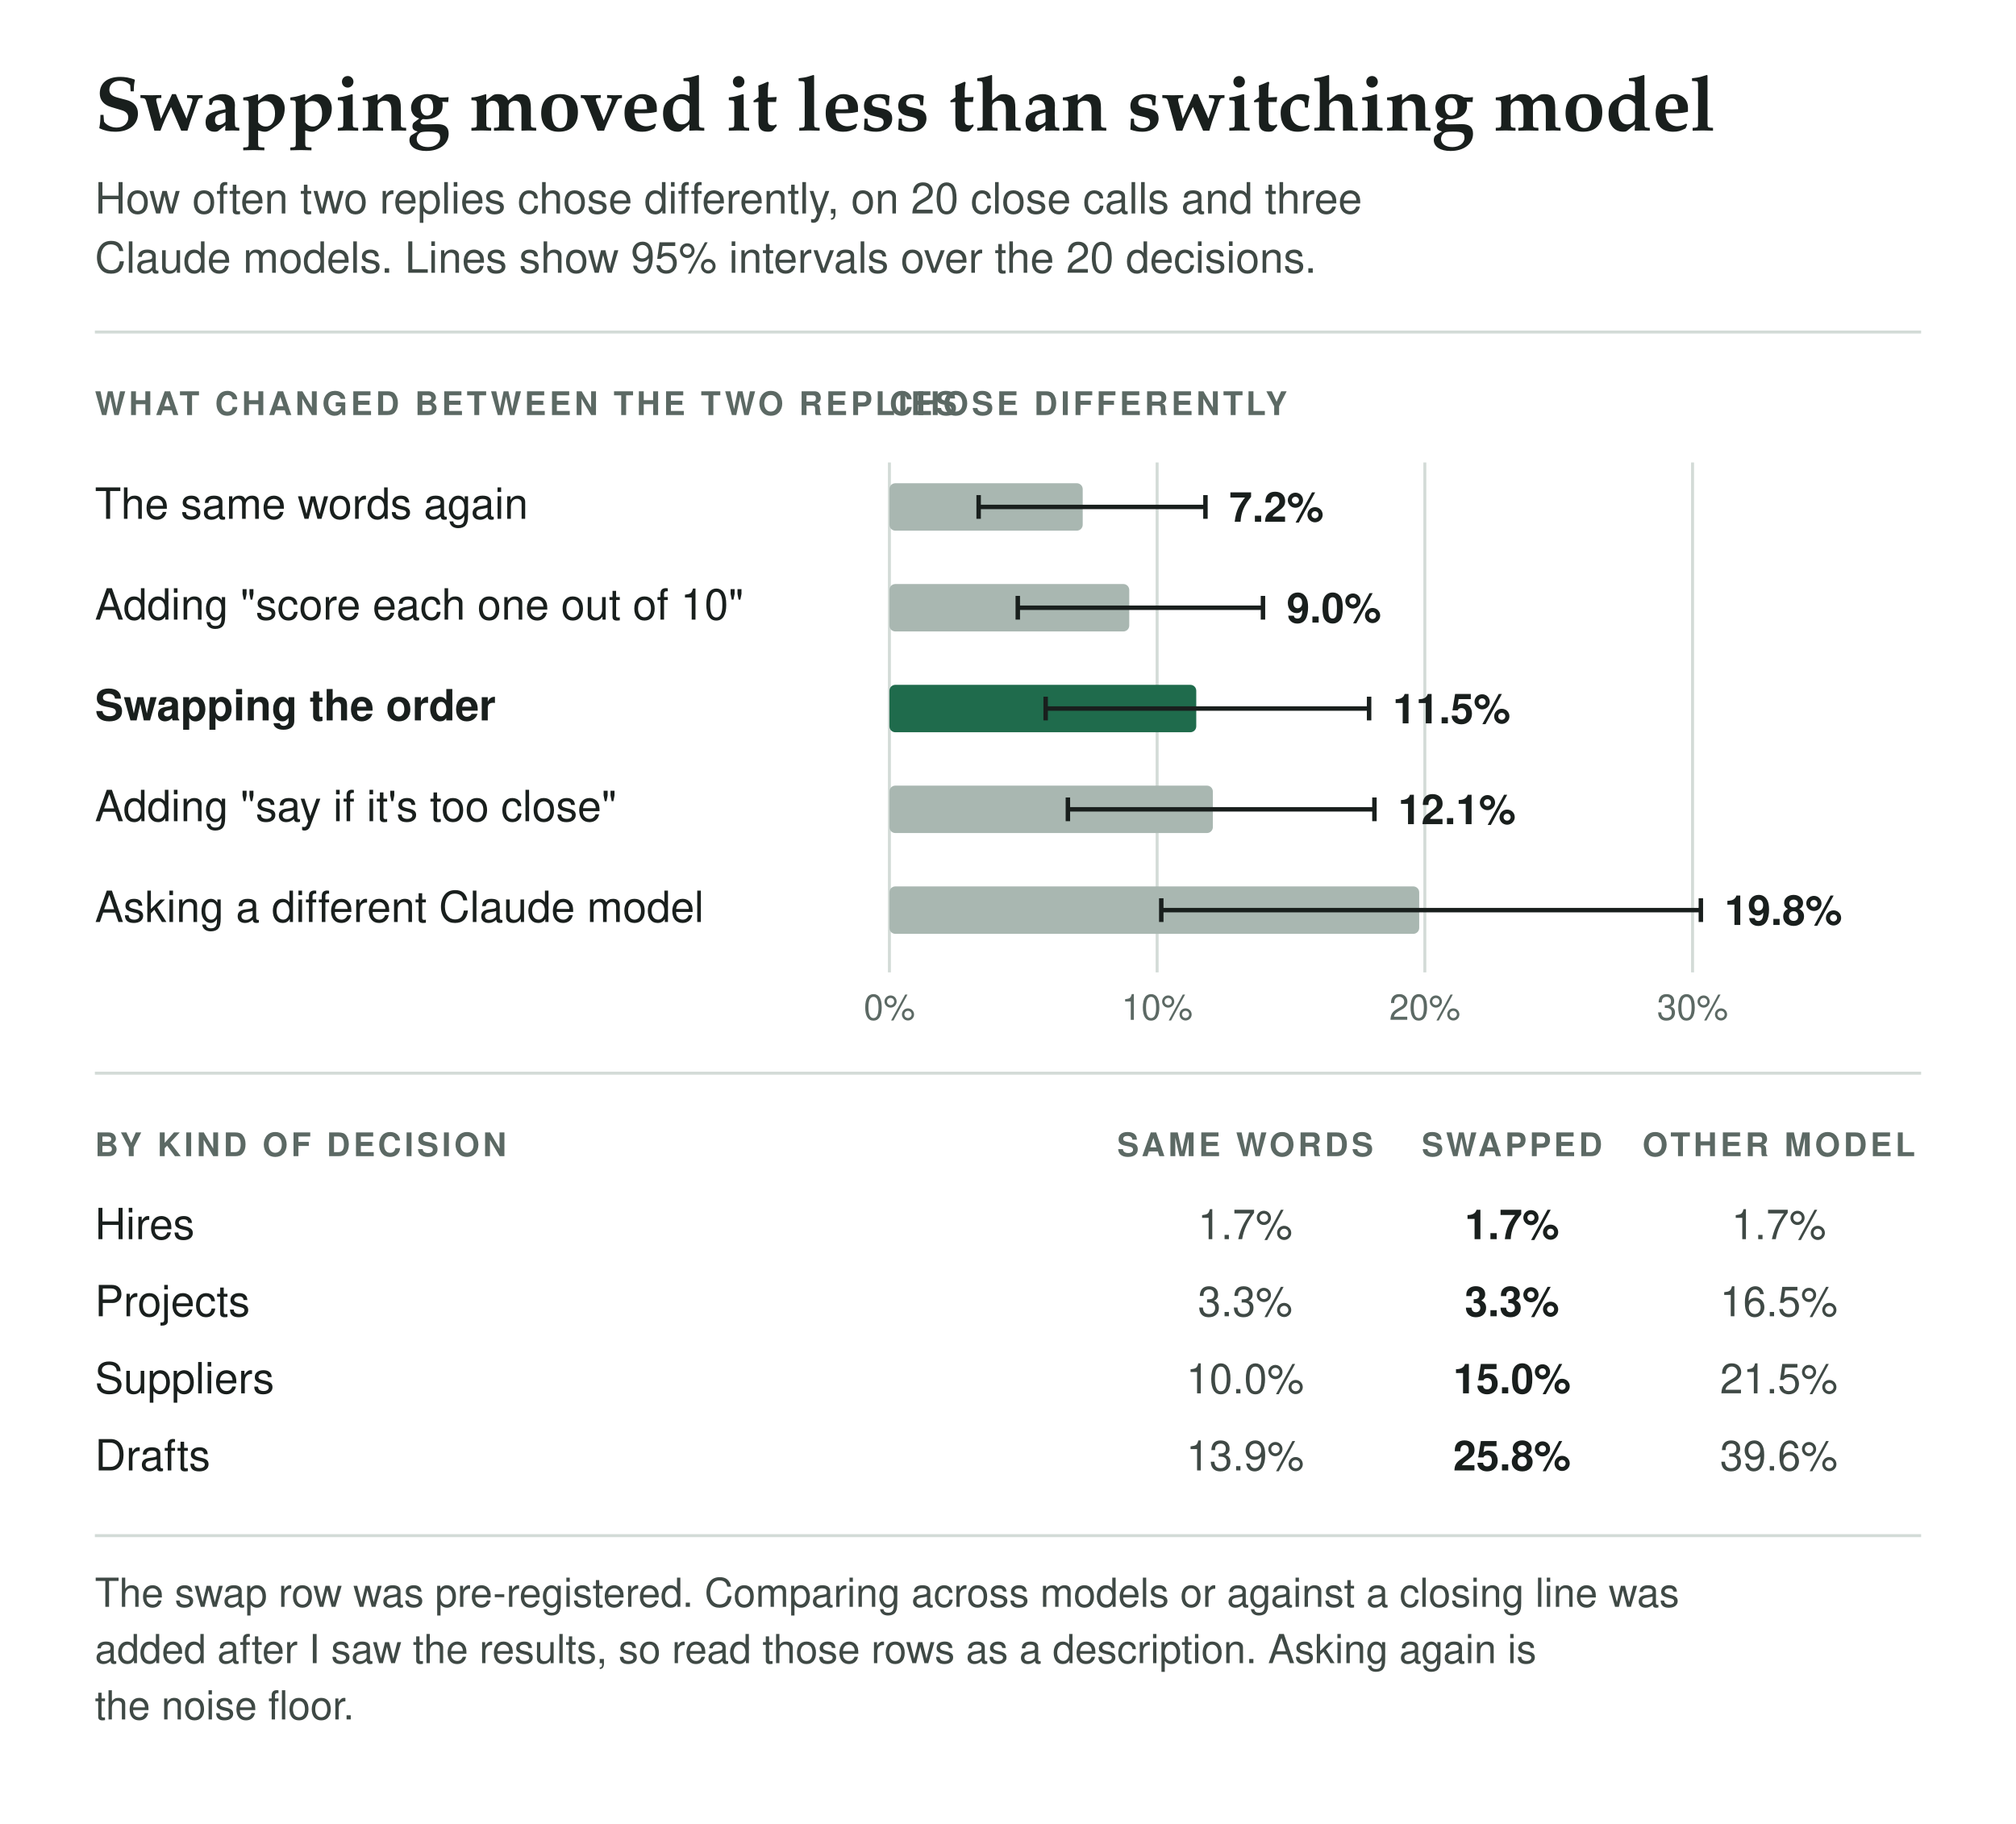
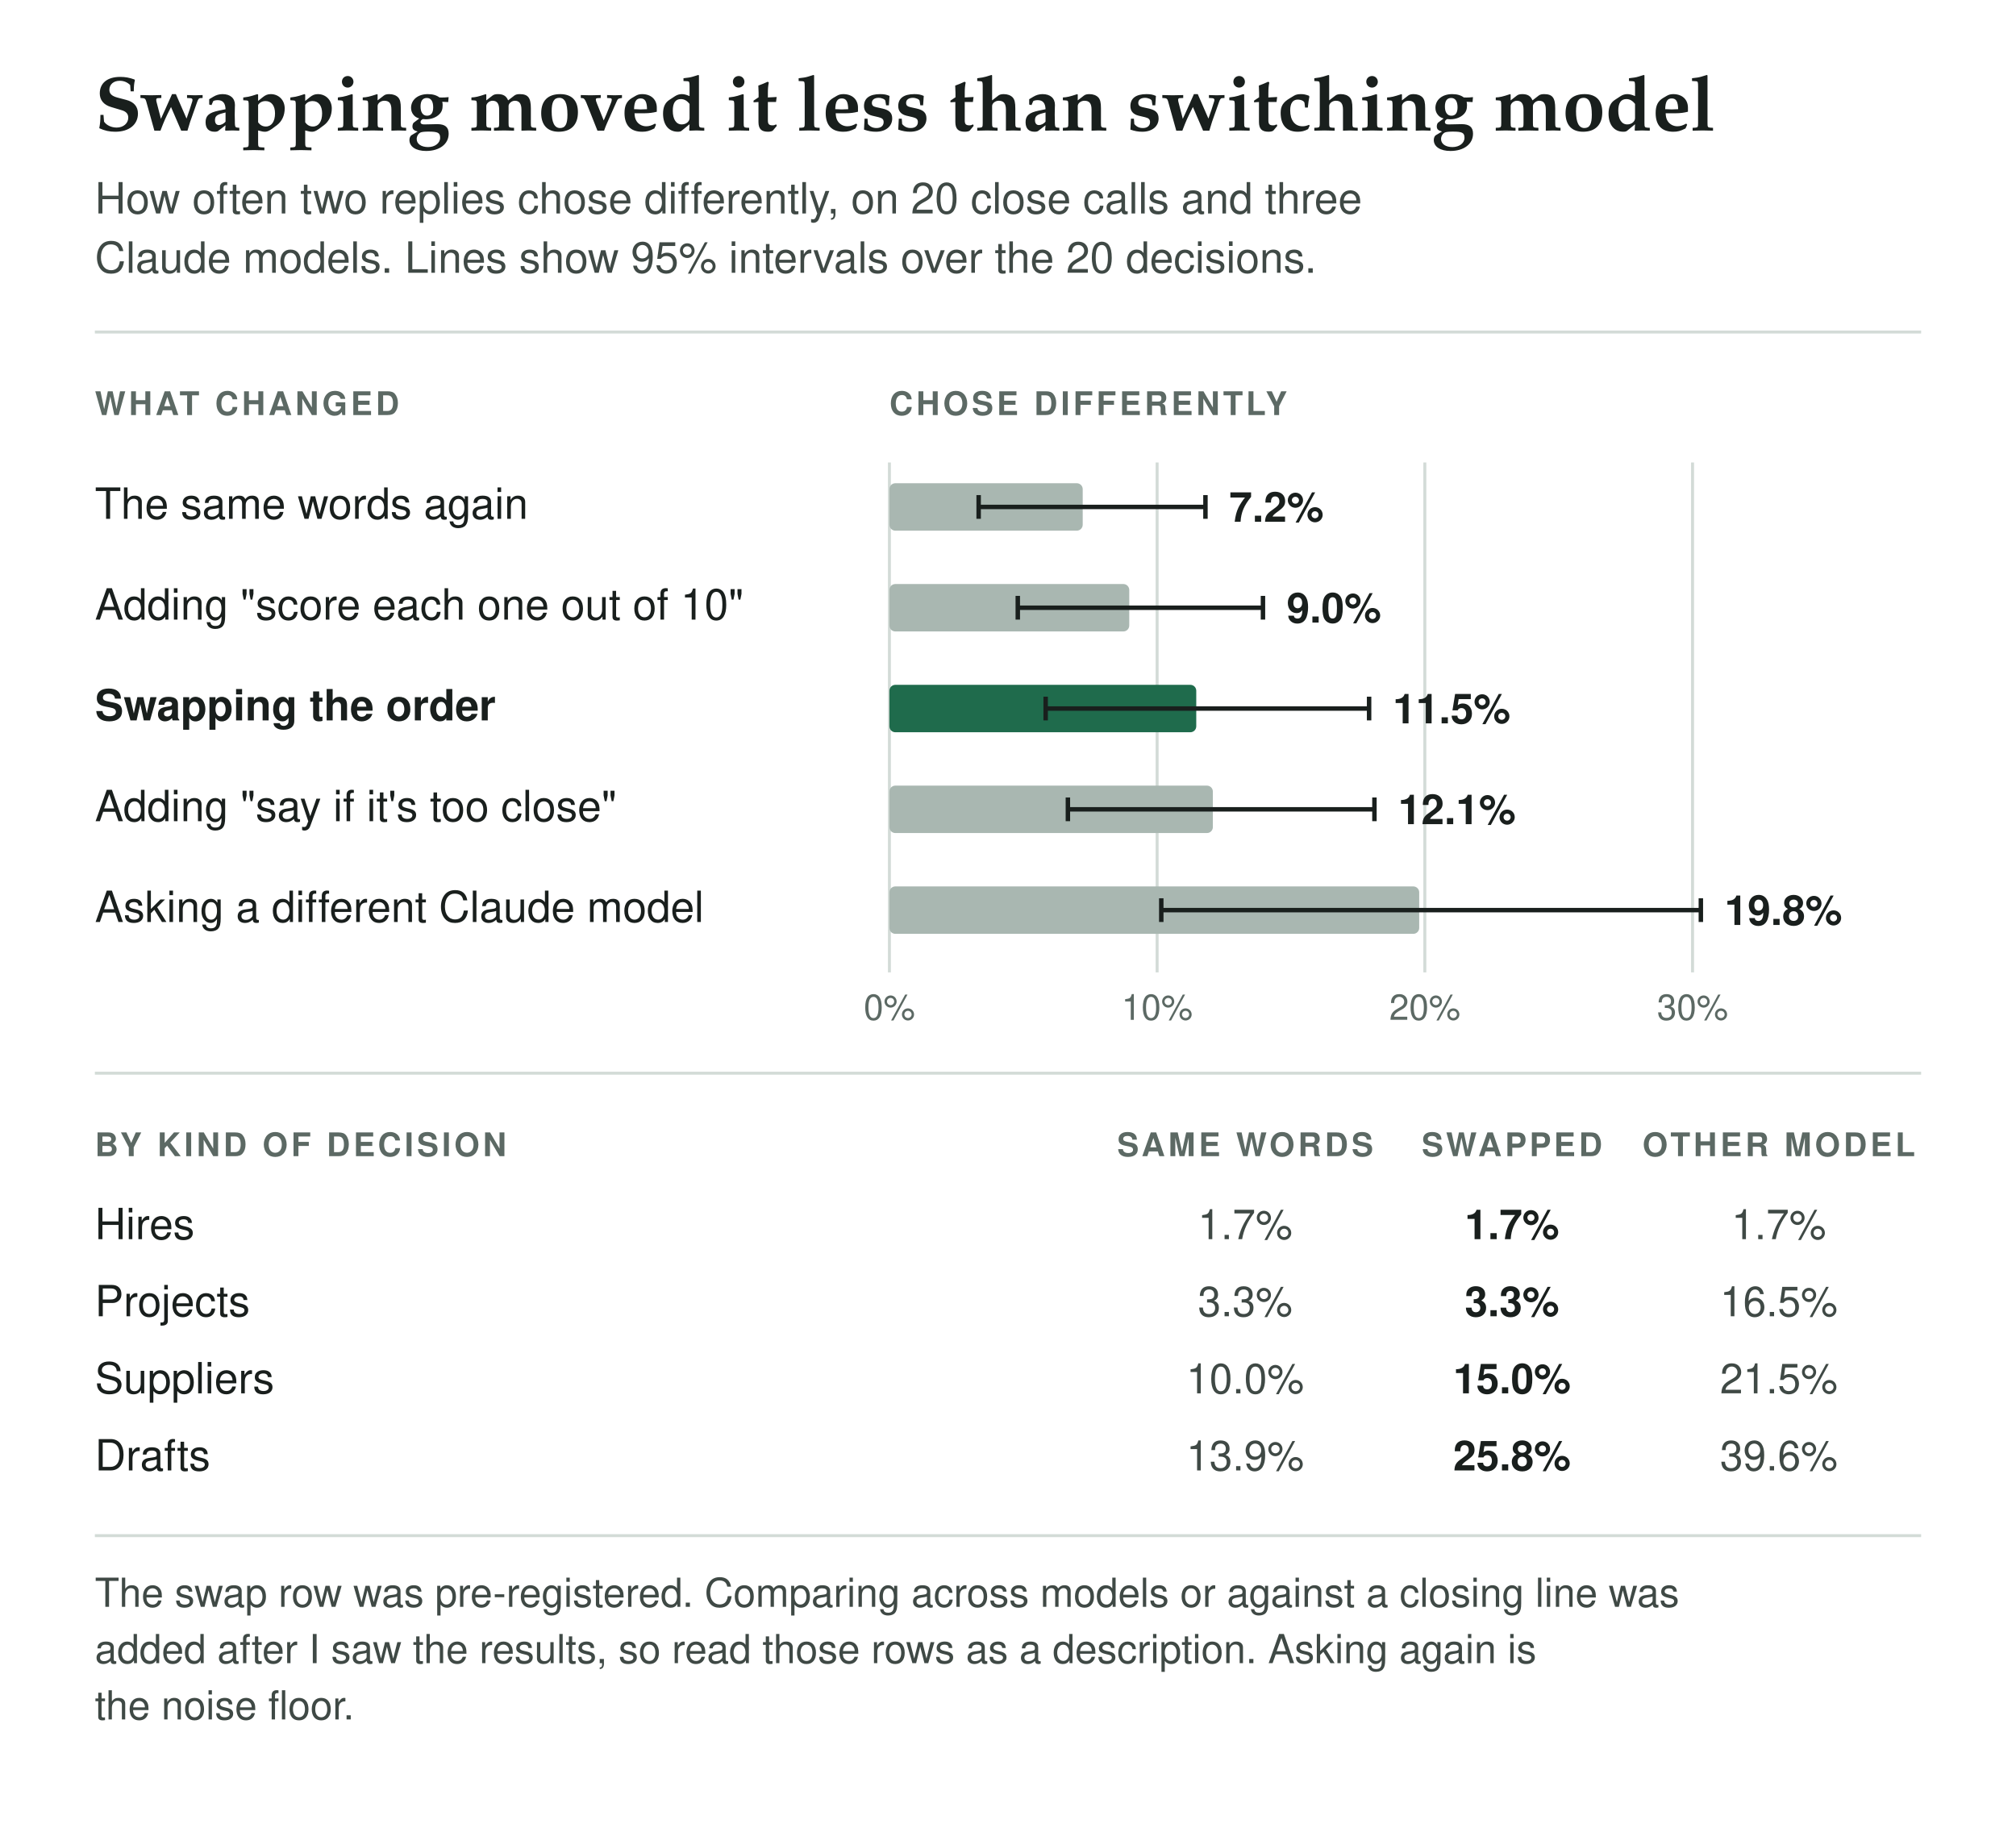
<svg xmlns="http://www.w3.org/2000/svg" width="680" height="615" viewBox="0 0 680 615" role="img" aria-labelledby="title desc">
  <style>
    text { stroke: none; }
    .serif { font-family: "Iowan Old Style", "Palatino Linotype", Palatino, Georgia, serif; }
    .sans  { font-family: ui-sans-serif, system-ui, -apple-system, "Segoe UI", Helvetica, Arial, sans-serif; }
    .h1 { font-size: 26px; font-weight: 600; fill: #191F1D; }
    .sub { font-size: 14.5px; fill: #3F4945; }
    .label { font-size: 11px; font-weight: 700; letter-spacing: 1.1px; fill: #5C6964; }
    .row { font-size: 14.5px; fill: #191F1D; }
    .rowb { font-size: 14.5px; font-weight: 600; fill: #191F1D; }
    .cell { font-size: 13.5px; fill: #3F4945; }
    .val { font-size: 14px; font-weight: 700; fill: #191F1D; }
    .num { font-size: 14px; fill: #3F4945; }
    .axis { font-size: 12px; fill: #5C6964; }
    .foot { font-size: 13.5px; fill: #3F4945; }
  </style>
  <text class="serif h1" x="32.0" y="44.0">Swapping moved it less than switching model</text>
  <text class="sans sub" x="32.0" y="72.0">How often two replies chose differently, on 20 close calls and three</text>
  <text class="sans sub" x="32.0" y="92.0">Claude models. Lines show 95% intervals over the 20 decisions.</text>
  <line x1="32.0" y1="112.0" x2="648.0" y2="112.0" stroke="#D3DBD7" stroke-width="1" />
-   <text class="sans label" x="32.0" y="140.0">WHAT CHANGED BETWEEN THE TWO REPLIES</text>
+   <text class="sans label" x="32.0" y="140.0">WHAT CHANGED</text>
  <text class="sans label" x="300.0" y="140.0">CHOSE DIFFERENTLY</text>
  <line x1="300.0" y1="156.0" x2="300.0" y2="328.0" stroke="#D3DBD7" stroke-width="1" />
  <line x1="390.3" y1="156.0" x2="390.3" y2="328.0" stroke="#D3DBD7" stroke-width="1" />
  <line x1="480.6" y1="156.0" x2="480.6" y2="328.0" stroke="#D3DBD7" stroke-width="1" />
  <line x1="570.9" y1="156.0" x2="570.9" y2="328.0" stroke="#D3DBD7" stroke-width="1" />
  <text class="sans row" x="32.0" y="175.0">The same words again</text>
  <rect x="300.0" y="163.0" width="65.2" height="16" rx="2" fill="#A9B7B1" />
  <line x1="330.1" y1="171.0" x2="406.6" y2="171.0" stroke="#191F1D" stroke-width="1.5" />
  <line x1="330.1" y1="167.0" x2="330.1" y2="175.0" stroke="#191F1D" stroke-width="1.5" />
  <line x1="406.6" y1="167.0" x2="406.6" y2="175.0" stroke="#191F1D" stroke-width="1.5" />
  <text class="sans val" x="414.6" y="176.0">7.2%</text>
  <text class="sans row" x="32.0" y="209.0">Adding "score each one out of 10"</text>
  <rect x="300.0" y="197.0" width="80.9" height="16" rx="2" fill="#A9B7B1" />
  <line x1="343.3" y1="205.0" x2="426.0" y2="205.0" stroke="#191F1D" stroke-width="1.5" />
  <line x1="343.3" y1="201.0" x2="343.3" y2="209.0" stroke="#191F1D" stroke-width="1.5" />
  <line x1="426.0" y1="201.0" x2="426.0" y2="209.0" stroke="#191F1D" stroke-width="1.5" />
  <text class="sans val" x="434.0" y="210.0">9.0%</text>
  <text class="sans rowb" x="32.0" y="243.0">Swapping the order</text>
  <rect x="300.0" y="231.0" width="103.5" height="16" rx="2" fill="#1F6B4C" />
  <line x1="352.7" y1="239.0" x2="461.8" y2="239.0" stroke="#191F1D" stroke-width="1.5" />
  <line x1="352.7" y1="235.0" x2="352.7" y2="243.0" stroke="#191F1D" stroke-width="1.5" />
  <line x1="461.8" y1="235.0" x2="461.8" y2="243.0" stroke="#191F1D" stroke-width="1.5" />
  <text class="sans val" x="469.8" y="244.0">11.5%</text>
  <text class="sans row" x="32.0" y="277.0">Adding "say if it's too close"</text>
  <rect x="300.0" y="265.0" width="109.1" height="16" rx="2" fill="#A9B7B1" />
  <line x1="360.2" y1="273.0" x2="463.6" y2="273.0" stroke="#191F1D" stroke-width="1.5" />
  <line x1="360.2" y1="269.0" x2="360.2" y2="277.0" stroke="#191F1D" stroke-width="1.5" />
  <line x1="463.6" y1="269.0" x2="463.6" y2="277.0" stroke="#191F1D" stroke-width="1.5" />
  <text class="sans val" x="471.6" y="278.0">12.1%</text>
  <text class="sans row" x="32.0" y="311.0">Asking a different Claude model</text>
  <rect x="300.0" y="299.0" width="178.7" height="16" rx="2" fill="#A9B7B1" />
  <line x1="391.7" y1="307.0" x2="573.7" y2="307.0" stroke="#191F1D" stroke-width="1.5" />
  <line x1="391.7" y1="303.0" x2="391.7" y2="311.0" stroke="#191F1D" stroke-width="1.5" />
  <line x1="573.7" y1="303.0" x2="573.7" y2="311.0" stroke="#191F1D" stroke-width="1.5" />
  <text class="sans val" x="581.7" y="312.0">19.8%</text>
  <text class="sans axis" x="300.0" y="344.0" text-anchor="middle">0%</text>
  <text class="sans axis" x="390.3" y="344.0" text-anchor="middle">10%</text>
  <text class="sans axis" x="480.6" y="344.0" text-anchor="middle">20%</text>
  <text class="sans axis" x="570.9" y="344.0" text-anchor="middle">30%</text>
  <line x1="32.0" y1="362.0" x2="648.0" y2="362.0" stroke="#D3DBD7" stroke-width="1" />
  <text class="sans label" x="32.0" y="390.0">BY KIND OF DECISION</text>
  <text class="sans label" x="420.0" y="390.0" text-anchor="middle">SAME WORDS</text>
  <text class="sans label" x="510.0" y="390.0" text-anchor="middle">SWAPPED</text>
  <text class="sans label" x="600.0" y="390.0" text-anchor="middle">OTHER MODEL</text>
  <text class="sans row" x="32.0" y="418.0">Hires</text>
  <text class="sans num" x="420.0" y="418.0" text-anchor="middle">1.7%</text>
  <text class="sans val" x="510.0" y="418.0" text-anchor="middle">1.7%</text>
  <text class="sans num" x="600.0" y="418.0" text-anchor="middle">1.7%</text>
  <text class="sans row" x="32.0" y="444.0">Projects</text>
  <text class="sans num" x="420.0" y="444.0" text-anchor="middle">3.3%</text>
  <text class="sans val" x="510.0" y="444.0" text-anchor="middle">3.3%</text>
  <text class="sans num" x="600.0" y="444.0" text-anchor="middle">16.5%</text>
  <text class="sans row" x="32.0" y="470.0">Suppliers</text>
  <text class="sans num" x="420.0" y="470.0" text-anchor="middle">10.0%</text>
  <text class="sans val" x="510.0" y="470.0" text-anchor="middle">15.0%</text>
  <text class="sans num" x="600.0" y="470.0" text-anchor="middle">21.5%</text>
  <text class="sans row" x="32.0" y="496.0">Drafts</text>
  <text class="sans num" x="420.0" y="496.0" text-anchor="middle">13.9%</text>
  <text class="sans val" x="510.0" y="496.0" text-anchor="middle">25.8%</text>
  <text class="sans num" x="600.0" y="496.0" text-anchor="middle">39.6%</text>
  <line x1="32.0" y1="518.0" x2="648.0" y2="518.0" stroke="#D3DBD7" stroke-width="1" />
  <text class="sans foot" x="32.0" y="542.0">The swap row was pre-registered. Comparing across models or against a closing line was</text>
  <text class="sans foot" x="32.0" y="561.0">added after I saw the results, so read those rows as a description. Asking again is</text>
  <text class="sans foot" x="32.0" y="580.0">the noise floor.</text>
</svg>
